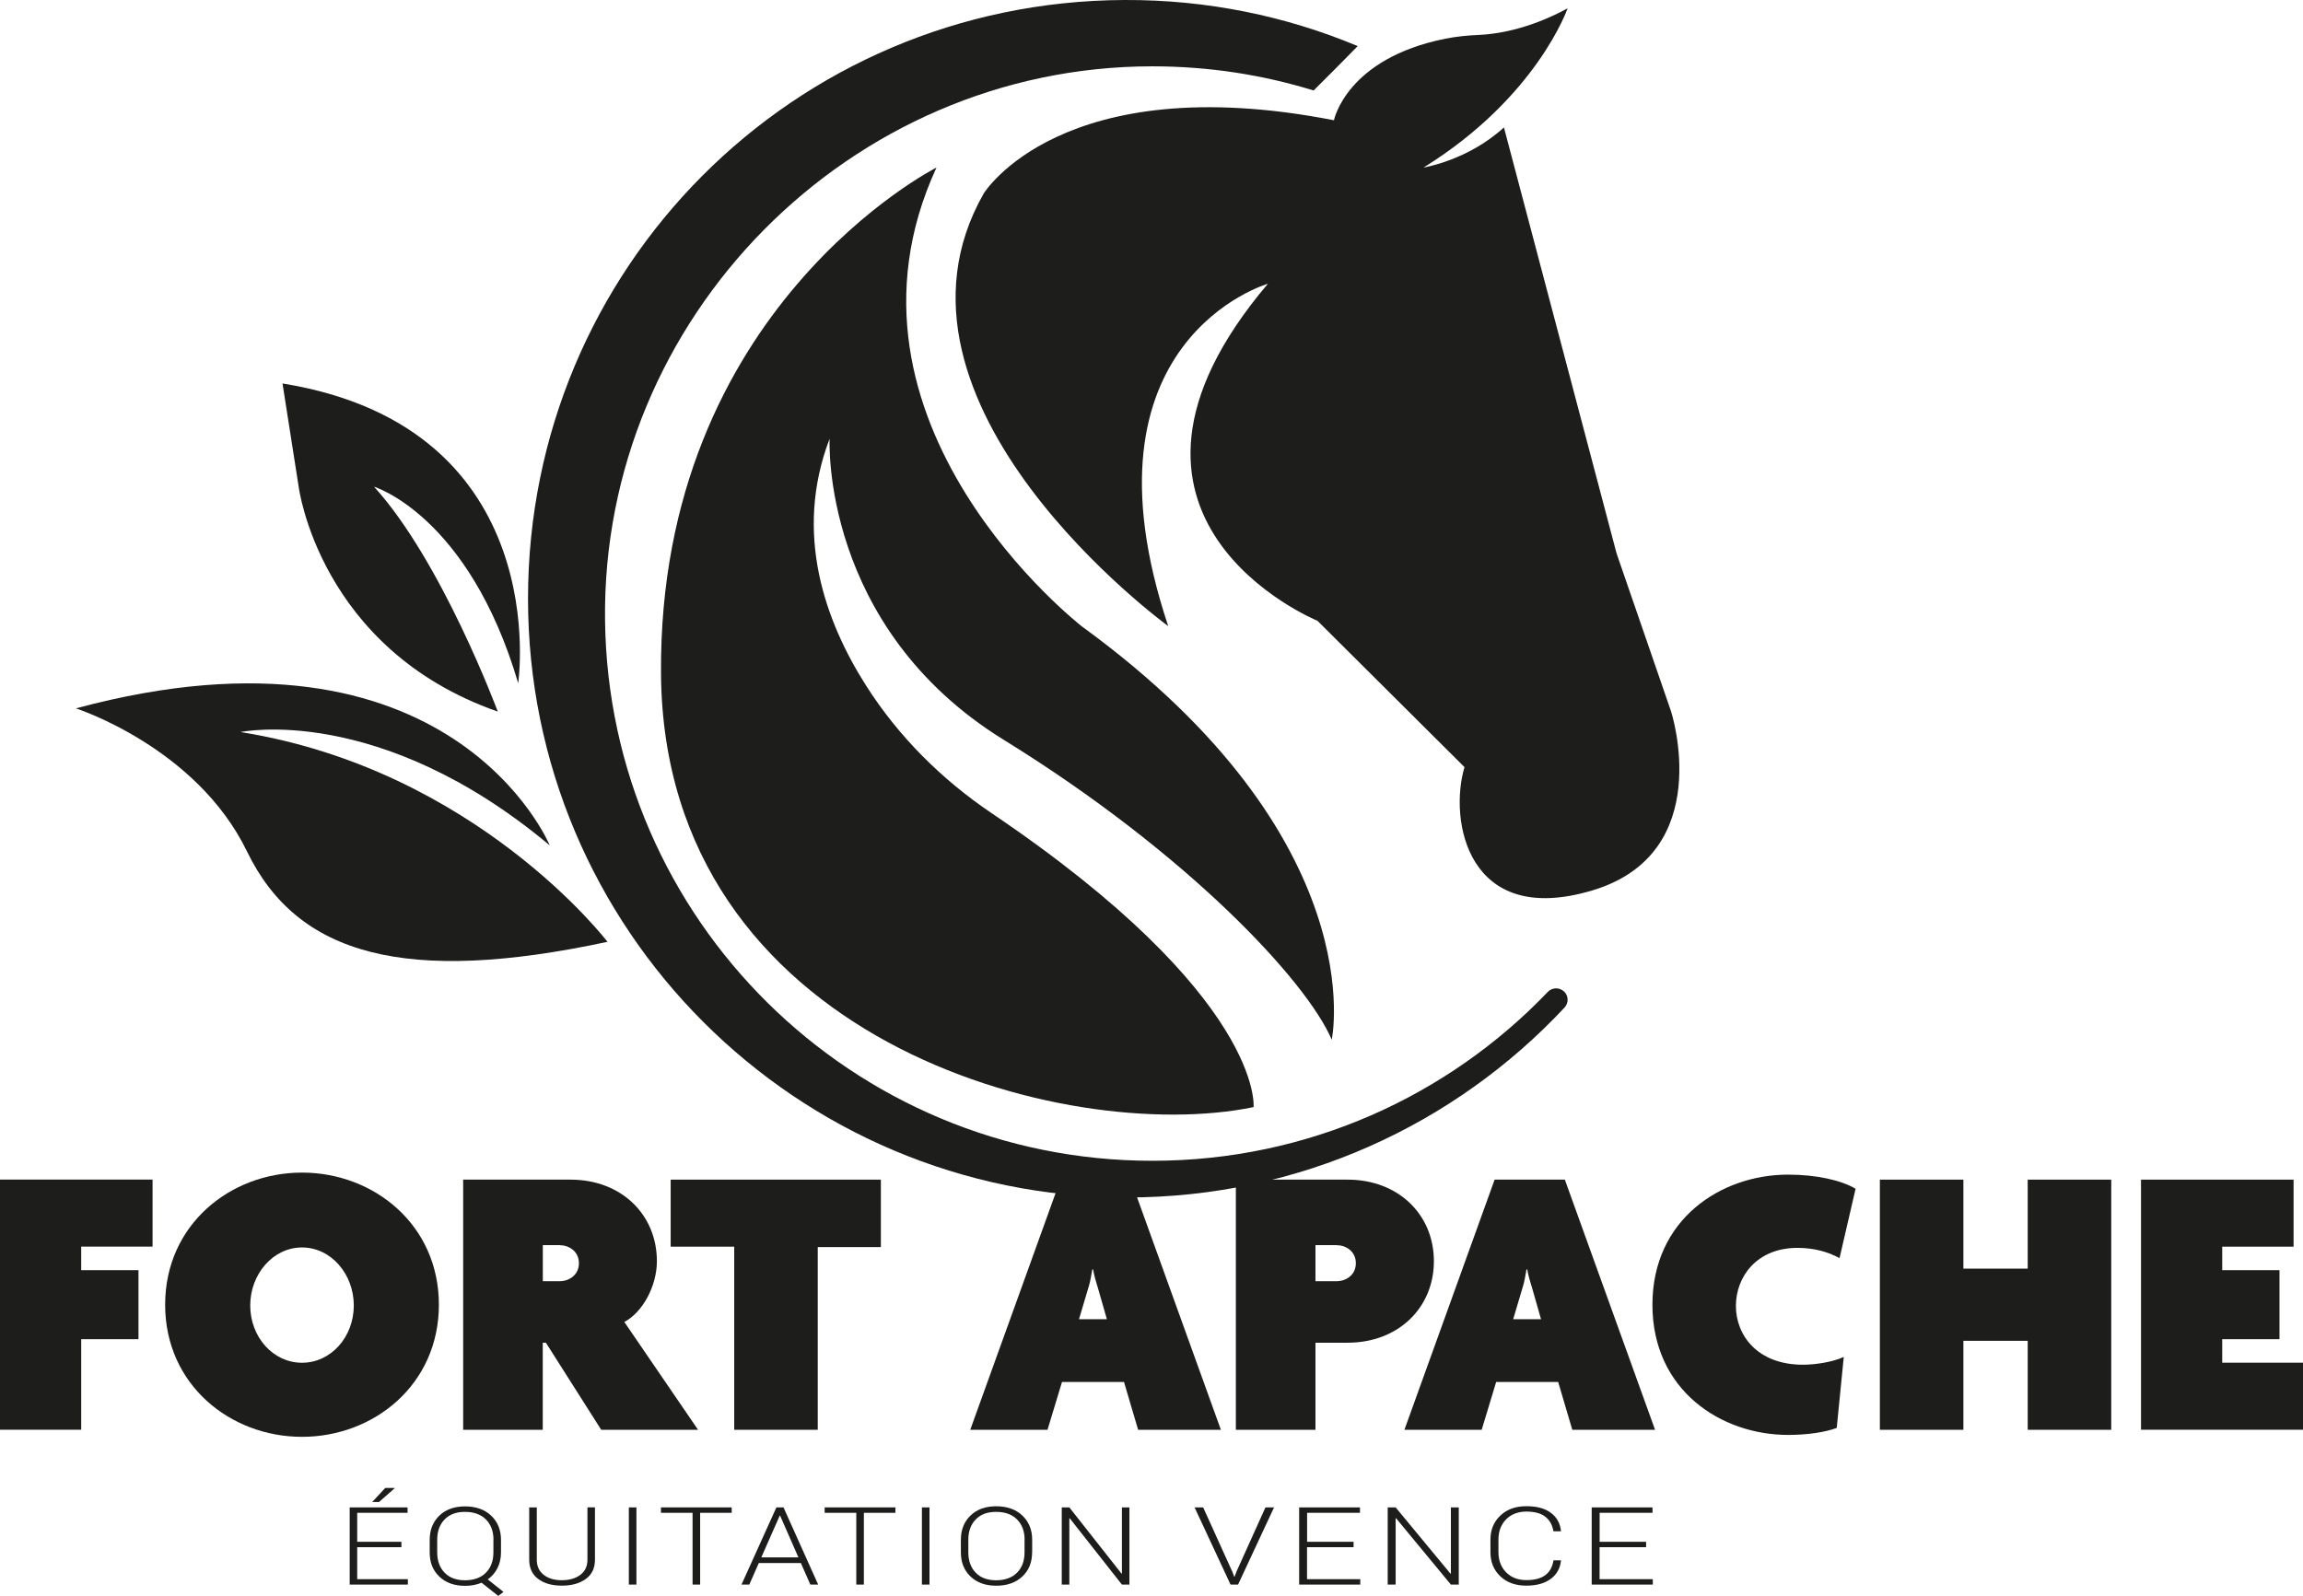
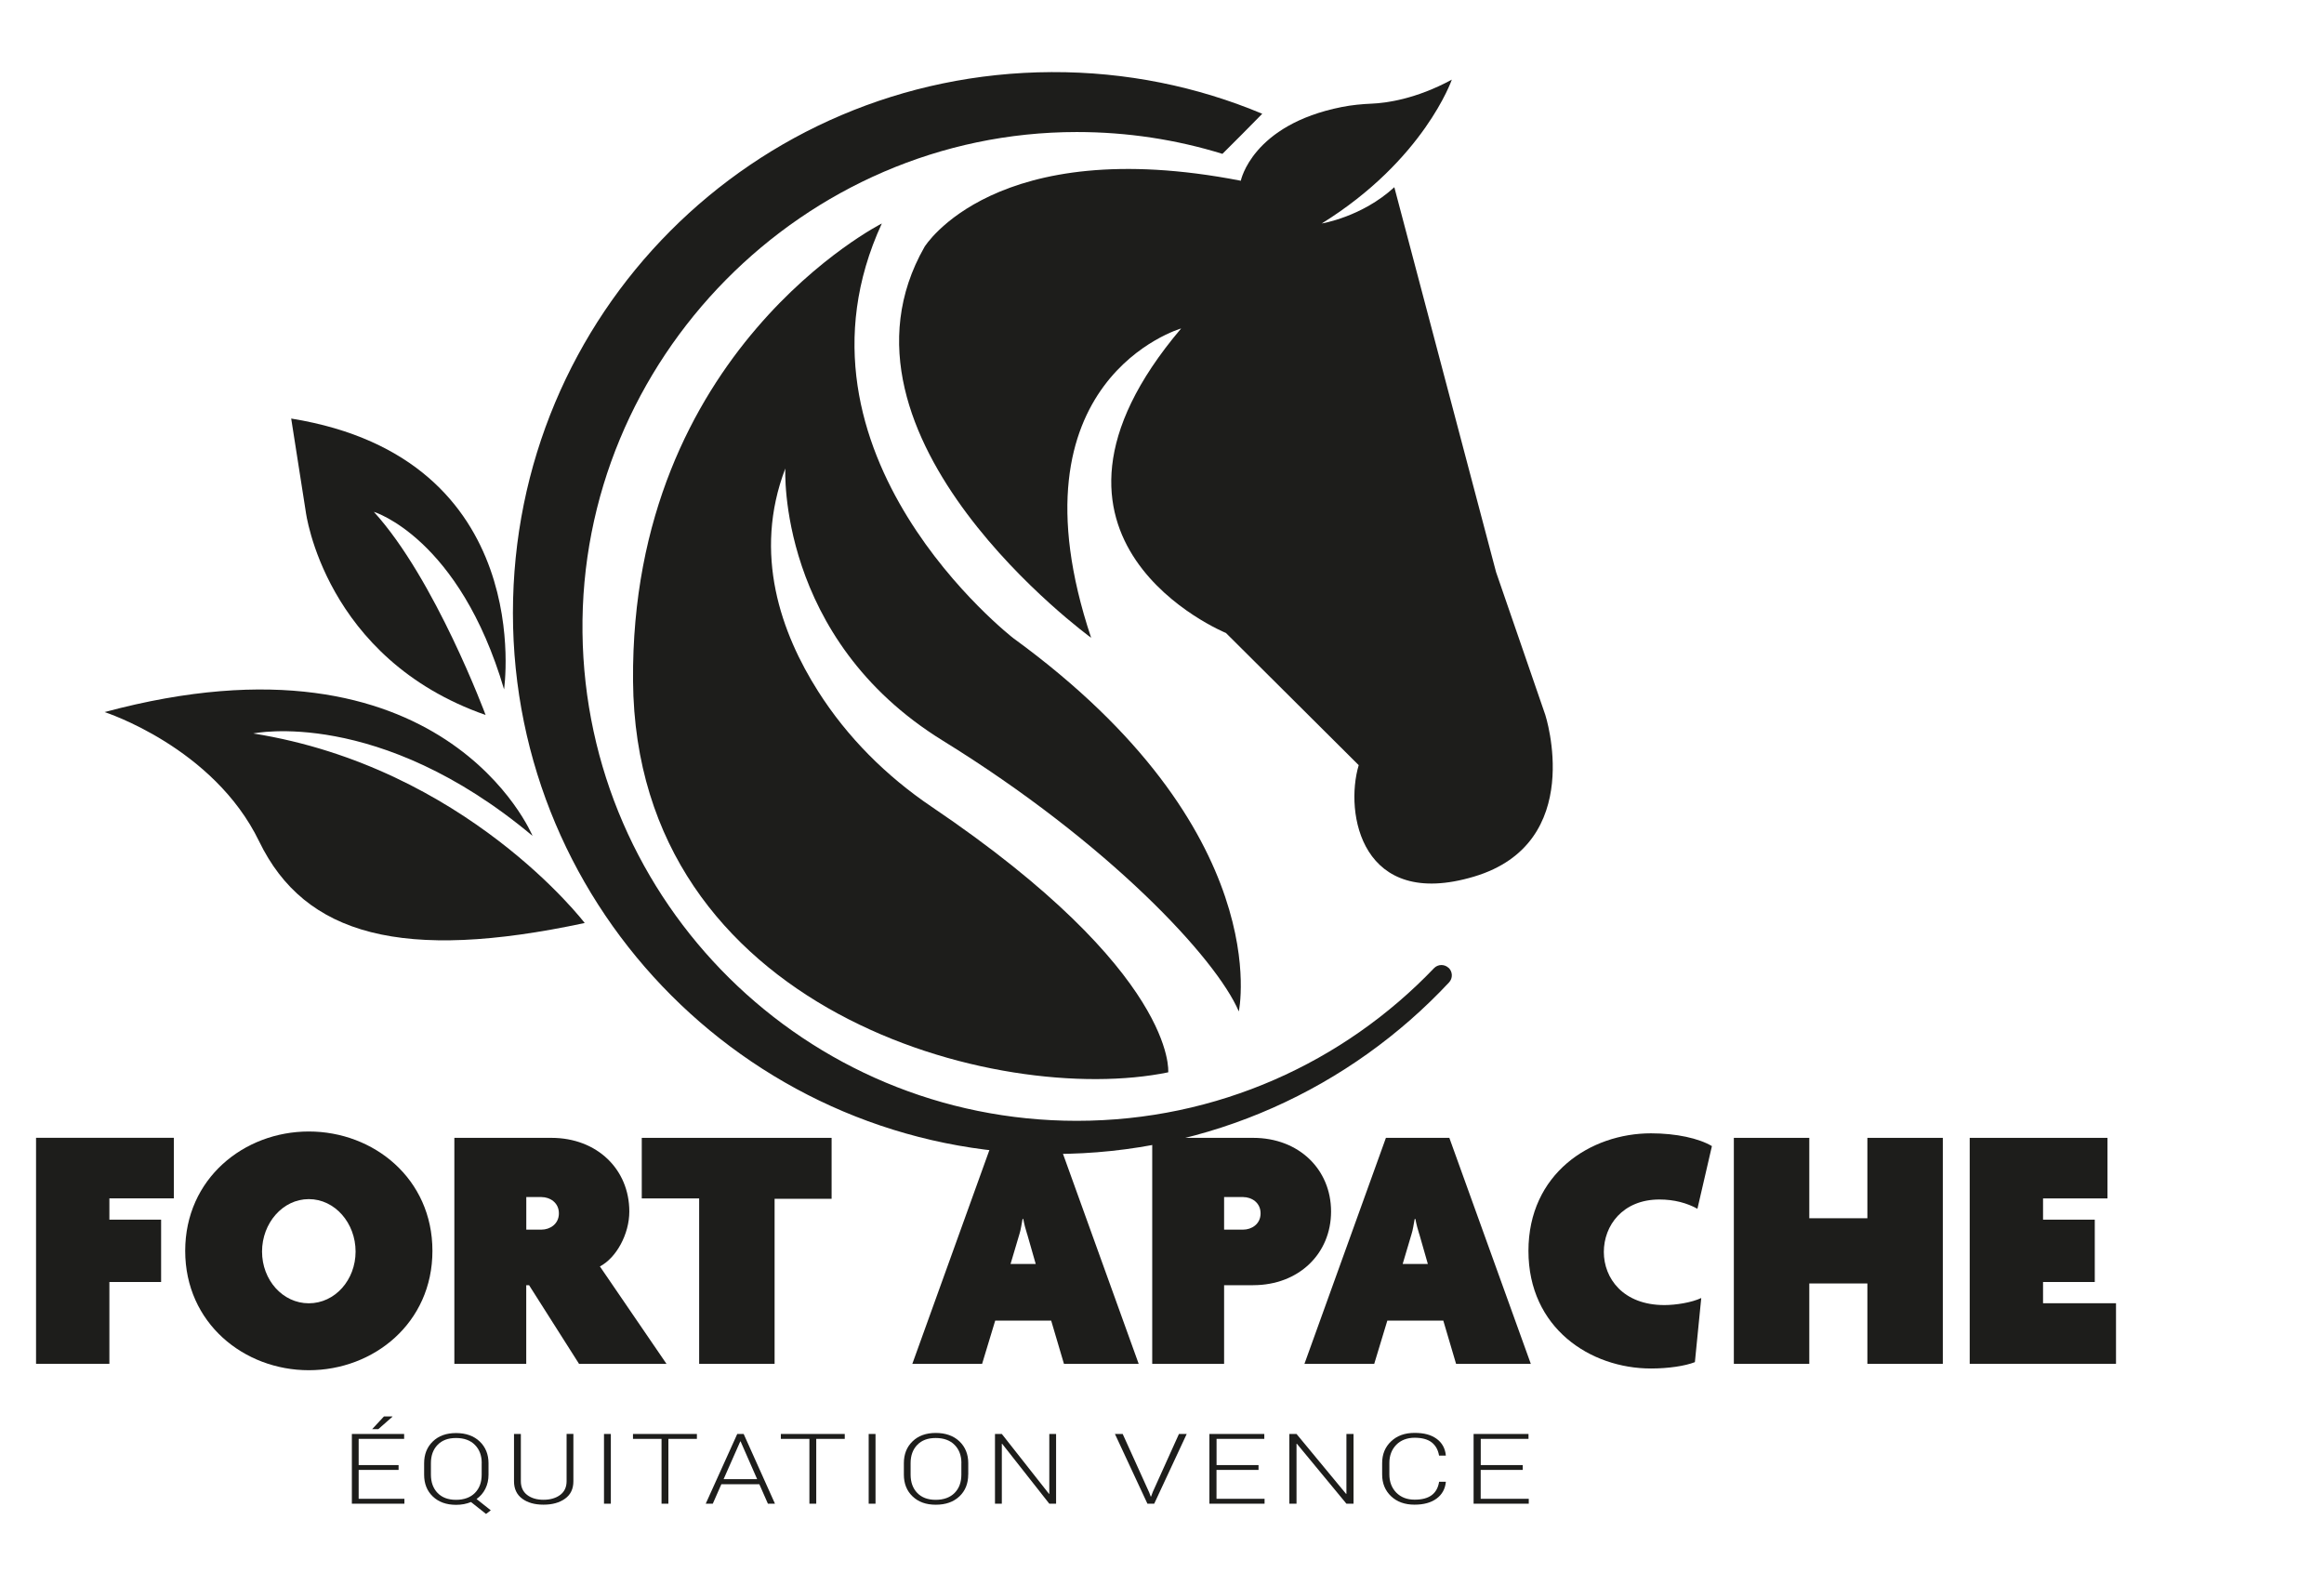
- <svg xmlns="http://www.w3.org/2000/svg" id="Calque_1" data-name="Calque 1" viewBox="0 0 386 267.54">
+ <svg xmlns="http://www.w3.org/2000/svg" overflow="visible" id="Calque_1" data-name="Calque 1" viewBox="-6.69 -13.38 431.29 294.29">
  <defs>
    <style>
      .cls-1 {
        fill: #1d1d1b;
      }
    </style>
  </defs>
  <g>
    <path class="cls-1" d="M13.61,209.01v3.94h9.6v11.57h-9.6v15.18H0v-41.94h25.57v11.24h-11.96Z" />
    <path class="cls-1" d="M50.62,240.89c-12.03,0-22.94-8.74-22.94-22.15s10.91-22.15,22.94-22.15,22.94,8.74,22.94,22.15-10.91,22.15-22.94,22.15ZM50.62,209.14c-4.86,0-8.68,4.47-8.68,9.73s3.81,9.6,8.68,9.6,8.68-4.34,8.68-9.6-3.81-9.73-8.68-9.73Z" />
    <path class="cls-1" d="M100.77,239.71l-9.27-14.59h-.53v14.59h-13.34v-41.94h18.01c8.48,0,14.46,5.85,14.46,13.67,0,4.21-2.43,8.61-5.46,10.19l12.36,18.08h-16.24ZM93.81,208.75h-2.83v6.05h2.83c1.51,0,3.22-.99,3.22-3.02s-1.71-3.02-3.22-3.02Z" />
    <path class="cls-1" d="M137.06,209.08v30.63h-14v-30.7h-10.65v-11.24h35.23v11.31h-10.58Z" />
    <path class="cls-1" d="M190.76,239.71l-2.37-8.02h-10.39l-2.43,8.02h-12.95l15.12-41.94h11.77l15.12,41.94h-13.87ZM183.93,215.65c-.26-.85-.53-1.77-.72-2.83h-.13c-.2,1.05-.33,2.04-.59,2.83l-1.64,5.52h4.67l-1.58-5.52Z" />
    <path class="cls-1" d="M225.87,225.12h-5.39v14.59h-13.34v-41.94h18.73c8.48,0,14.46,5.85,14.46,13.67s-5.98,13.67-14.46,13.67ZM224.03,208.75h-3.55v6.05h3.55c1.51,0,3.22-.99,3.22-3.02s-1.71-3.02-3.22-3.02Z" />
    <path class="cls-1" d="M263.53,239.71l-2.37-8.02h-10.39l-2.43,8.02h-12.95l15.12-41.94h11.77l15.12,41.94h-13.87ZM256.7,215.65c-.26-.85-.53-1.77-.72-2.83h-.13c-.2,1.05-.33,2.04-.59,2.83l-1.64,5.52h4.67l-1.58-5.52Z" />
    <path class="cls-1" d="M308.3,210.92c-1.91-1.05-4.27-1.71-7.03-1.71-6.84,0-10.32,4.86-10.32,9.73s3.55,9.86,11.24,9.86c2.1,0,5.06-.46,6.84-1.31l-1.18,11.9c-1.84.72-4.93,1.18-8.15,1.18-11.24,0-22.74-7.49-22.74-21.82s11.5-21.82,22.74-21.82c4.67,0,8.87.92,11.31,2.37l-2.69,11.63Z" />
    <path class="cls-1" d="M339.86,239.71v-14.92h-10.78v14.92h-14v-41.94h14v14.92h10.78v-14.92h14v41.94h-14Z" />
    <path class="cls-1" d="M358.85,239.71v-41.94h25.57v11.24h-11.96v3.94h9.6v11.57h-9.6v3.94h13.54v11.24h-27.15Z" />
  </g>
  <g>
    <path class="cls-1" d="M67.28,259.39h-7.41v5.36h8.49v.91h-9.75v-12.94h9.7v.91h-8.44v4.86h7.41v.91ZM64.57,249.46h1.55l.03.05-2.63,2.31h-1.14l2.19-2.36Z" />
    <path class="cls-1" d="M83.97,260.25c0,.97-.19,1.85-.58,2.63s-.93,1.41-1.64,1.91l2.64,2.1-.88.67-2.79-2.21c-.42.17-.85.3-1.32.39-.46.09-.95.13-1.45.13-1.8,0-3.24-.52-4.32-1.55-1.08-1.03-1.61-2.38-1.61-4.05v-2.11c0-1.66.54-3.02,1.61-4.05,1.07-1.04,2.51-1.56,4.31-1.56s3.3.52,4.39,1.56,1.64,2.39,1.64,4.05v2.11ZM82.71,258.13c0-1.4-.42-2.53-1.26-3.38-.84-.85-2.01-1.28-3.51-1.28s-2.61.43-3.43,1.28-1.23,1.98-1.23,3.38v2.13c0,1.41.41,2.55,1.23,3.4.82.85,1.96,1.28,3.43,1.28s2.67-.43,3.51-1.28c.84-.85,1.25-1.99,1.25-3.4v-2.13Z" />
    <path class="cls-1" d="M99.72,252.72v8.77c0,1.41-.51,2.49-1.54,3.23-1.03.75-2.36,1.12-4.01,1.12s-2.95-.37-3.96-1.12c-1.01-.75-1.51-1.83-1.51-3.23v-8.77h1.27v8.76c0,1.1.39,1.95,1.16,2.55.78.6,1.79.9,3.04.9s2.3-.3,3.1-.9c.8-.6,1.19-1.45,1.19-2.56v-8.76h1.26Z" />
    <path class="cls-1" d="M106.67,265.66h-1.27v-12.94h1.27v12.94Z" />
    <path class="cls-1" d="M122.65,253.63h-5.3v12.03h-1.27v-12.03h-5.3v-.91h11.86v.91Z" />
    <path class="cls-1" d="M134.23,262.05h-7.05l-1.59,3.61h-1.31l5.85-12.94h1.19l5.81,12.94h-1.31l-1.59-3.61ZM127.6,261.1h6.22l-3.07-7h-.06l-3.09,7Z" />
    <path class="cls-1" d="M150.09,253.63h-5.3v12.03h-1.27v-12.03h-5.3v-.91h11.86v.91Z" />
    <path class="cls-1" d="M155.79,265.66h-1.27v-12.94h1.27v12.94Z" />
    <path class="cls-1" d="M172.99,260.25c0,1.67-.54,3.02-1.63,4.05-1.09,1.03-2.55,1.55-4.38,1.55s-3.24-.52-4.32-1.55c-1.08-1.03-1.61-2.38-1.61-4.05v-2.11c0-1.66.54-3.02,1.61-4.05,1.07-1.04,2.51-1.56,4.31-1.56s3.3.52,4.39,1.56,1.64,2.39,1.64,4.05v2.11ZM171.73,258.13c0-1.4-.42-2.53-1.26-3.38-.84-.85-2.01-1.28-3.51-1.28s-2.61.43-3.43,1.28-1.23,1.98-1.23,3.38v2.13c0,1.41.41,2.55,1.23,3.4.82.85,1.96,1.28,3.43,1.28s2.67-.43,3.51-1.28c.84-.85,1.25-1.99,1.25-3.4v-2.13Z" />
    <path class="cls-1" d="M189.3,265.66h-1.26l-8.75-11.12h-.06v11.12h-1.27v-12.94h1.27l8.75,11.11h.06v-11.11h1.26v12.94Z" />
    <path class="cls-1" d="M206.54,263.47l.32.86h.07l.32-.86,4.85-10.75h1.44l-6.03,12.94h-1.26l-6.03-12.94h1.44l4.87,10.75Z" />
    <path class="cls-1" d="M226.86,259.39h-7.79v5.36h8.92v.91h-10.24v-12.94h10.19v.91h-8.86v4.86h7.79v.91Z" />
    <path class="cls-1" d="M244.5,265.66h-1.32l-9.19-11.12h-.07v11.12h-1.33v-12.94h1.33l9.19,11.11h.07v-11.11h1.32v12.94Z" />
    <path class="cls-1" d="M261.61,261.61l.02.05c-.14,1.3-.72,2.32-1.73,3.06-1.01.74-2.37,1.12-4.08,1.12-1.8,0-3.25-.52-4.35-1.56-1.1-1.04-1.66-2.39-1.66-4.04v-2.11c0-1.65.55-2.99,1.66-4.04s2.55-1.57,4.35-1.57,3.08.36,4.09,1.09c1.01.73,1.58,1.75,1.72,3.07l-.02.05h-1.24c-.18-1.07-.64-1.89-1.38-2.46-.74-.57-1.8-.85-3.16-.85s-2.55.44-3.4,1.31c-.85.88-1.28,2-1.28,3.36v2.12c0,1.39.43,2.51,1.28,3.39.86.87,1.99,1.31,3.4,1.31s2.42-.28,3.17-.83c.75-.56,1.21-1.39,1.38-2.49h1.24Z" />
    <path class="cls-1" d="M275.89,259.39h-7.79v5.36h8.92v.91h-10.24v-12.94h10.19v.91h-8.86v4.86h7.79v.91Z" />
  </g>
  <g>
-     <path class="cls-1" d="M262.13,166.22c-.76-.71-1.96-.69-2.69.06-16.7,17.46-40.23,28.33-66.3,28.33-50.29,0-91.12-40.46-91.73-90.59-.62-50.72,41.01-92.9,91.73-92.9,9.41,0,18.48,1.41,27.03,4.05,2.08-2.06,5.02-5.01,7.39-7.44C215.53,2.69,202.32-.06,188.45,0c-55.43.24-99.95,44.96-99.95,100.38,0,55.44,44.95,100.38,100.39,100.38,28.93,0,55.01-12.24,73.33-31.83.73-.78.69-1.99-.08-2.72h0Z" />
-     <path class="cls-1" d="M92.14,141.73s-16.47-39.92-79.42-22.97c0,0,20.2,6.49,28.68,23.99,8.48,17.5,26.69,22.37,60.42,15.15,0,0-22-28.86-61.5-35.17,0,0,23.21-4.93,51.82,19Z" />
-     <path class="cls-1" d="M86.85,114.57s6.31-42.88-39.5-50.28l2.71,17.31s3.43,27.23,33.37,37.7c0,0-9.38-25.25-20.74-37.7,0,0,15.87,4.78,24.17,32.96Z" />
-     <path class="cls-1" d="M223.21,174.31s7.21-33.55-41.84-69.26c0,0-44.13-34.15-24.41-76.96,0,0-46.65,23.57-46.17,84.89.48,61.32,67.82,79.12,99.32,72.63,0,0,1.78-18.42-43.91-49.28-8.38-5.66-15.64-12.88-21.06-21.42-6.84-10.76-12.16-25.49-6.09-41.36,0,0-1.57,31.5,29.21,50.5,30.78,19,50.74,40.4,54.95,50.26Z" />
-     <path class="cls-1" d="M195.79,104.96s-51.1-37.18-30.9-72.54c0,0,13.01-21.16,58.69-12.26,0,0,2.06-10.37,18.72-13.68,1.86-.37,3.75-.55,5.64-.63,2.56-.11,8.09-.81,14.8-4.45,0,0-5.14,14.91-24.14,26.69,0,0,7.46-1.2,13.47-6.73l18.88,71.42,9.14,26.51s7.7,23.75-13.23,30c-20.92,6.25-24.05-11.78-21.4-20.68l-24.64-24.53s-41.74-17.07-8.31-56.51c0,0-32.71,9.44-16.71,57.39Z" />
+     <path class="cls-1" d="M262.13,166.22c-.76-.71-1.96-.69-2.69.06-16.70,17.46-40.23,28.33-66.30,28.33-50.29,0-91.12-40.46-91.73-90.59-.62-50.72,41.01-92.90,91.73-92.90,9.41,0,18.48,1.41,27.03,4.05,2.08-2.06,5.02-5.01,7.39-7.44C215.53,2.69,202.32-.06,188.45,0c-55.43.24-99.95,44.96-99.95,100.38,0,55.44,44.95,100.38,100.39,100.38,28.93,0,55.01-12.24,73.33-31.83.73-.78.69-1.99-.08-2.72h0Z" />
+     <path class="cls-1" d="M92.14,141.73s-16.47-39.92-79.42-22.97c0,0,20.20,6.49,28.68,23.99,8.48,17.50,26.69,22.37,60.42,15.15,0,0-22.00-28.86-61.50-35.17,0,0,23.21-4.93,51.82,19Z" />
+     <path class="cls-1" d="M86.85,114.57s6.31-42.88-39.50-50.28l2.71,17.31s3.43,27.23,33.37,37.70c0,0-9.38-25.25-20.74-37.70,0,0,15.87,4.78,24.17,32.96Z" />
+     <path class="cls-1" d="M223.21,174.31s7.21-33.55-41.84-69.26c0,0-44.13-34.15-24.41-76.96,0,0-46.65,23.57-46.17,84.89.48,61.32,67.82,79.12,99.32,72.63,0,0,1.78-18.42-43.91-49.28-8.38-5.66-15.64-12.88-21.06-21.42-6.84-10.76-12.16-25.49-6.09-41.36,0,0-1.57,31.50,29.21,50.50,30.78,19.00,50.74,40.40,54.95,50.26Z" />
+     <path class="cls-1" d="M195.79,104.96s-51.10-37.18-30.90-72.54c0,0,13.01-21.16,58.69-12.26,0,0,2.06-10.37,18.72-13.68,1.86-.37,3.75-.55,5.64-.63,2.56-.11,8.09-.81,14.80-4.45,0,0-5.14,14.91-24.14,26.69,0,0,7.46-1.20,13.47-6.73l18.88,71.42,9.14,26.51s7.70,23.75-13.23,30.00c-20.92,6.25-24.05-11.78-21.40-20.68l-24.64-24.53s-41.74-17.07-8.31-56.51c0,0-32.71,9.44-16.71,57.39Z" />
  </g>
</svg>
